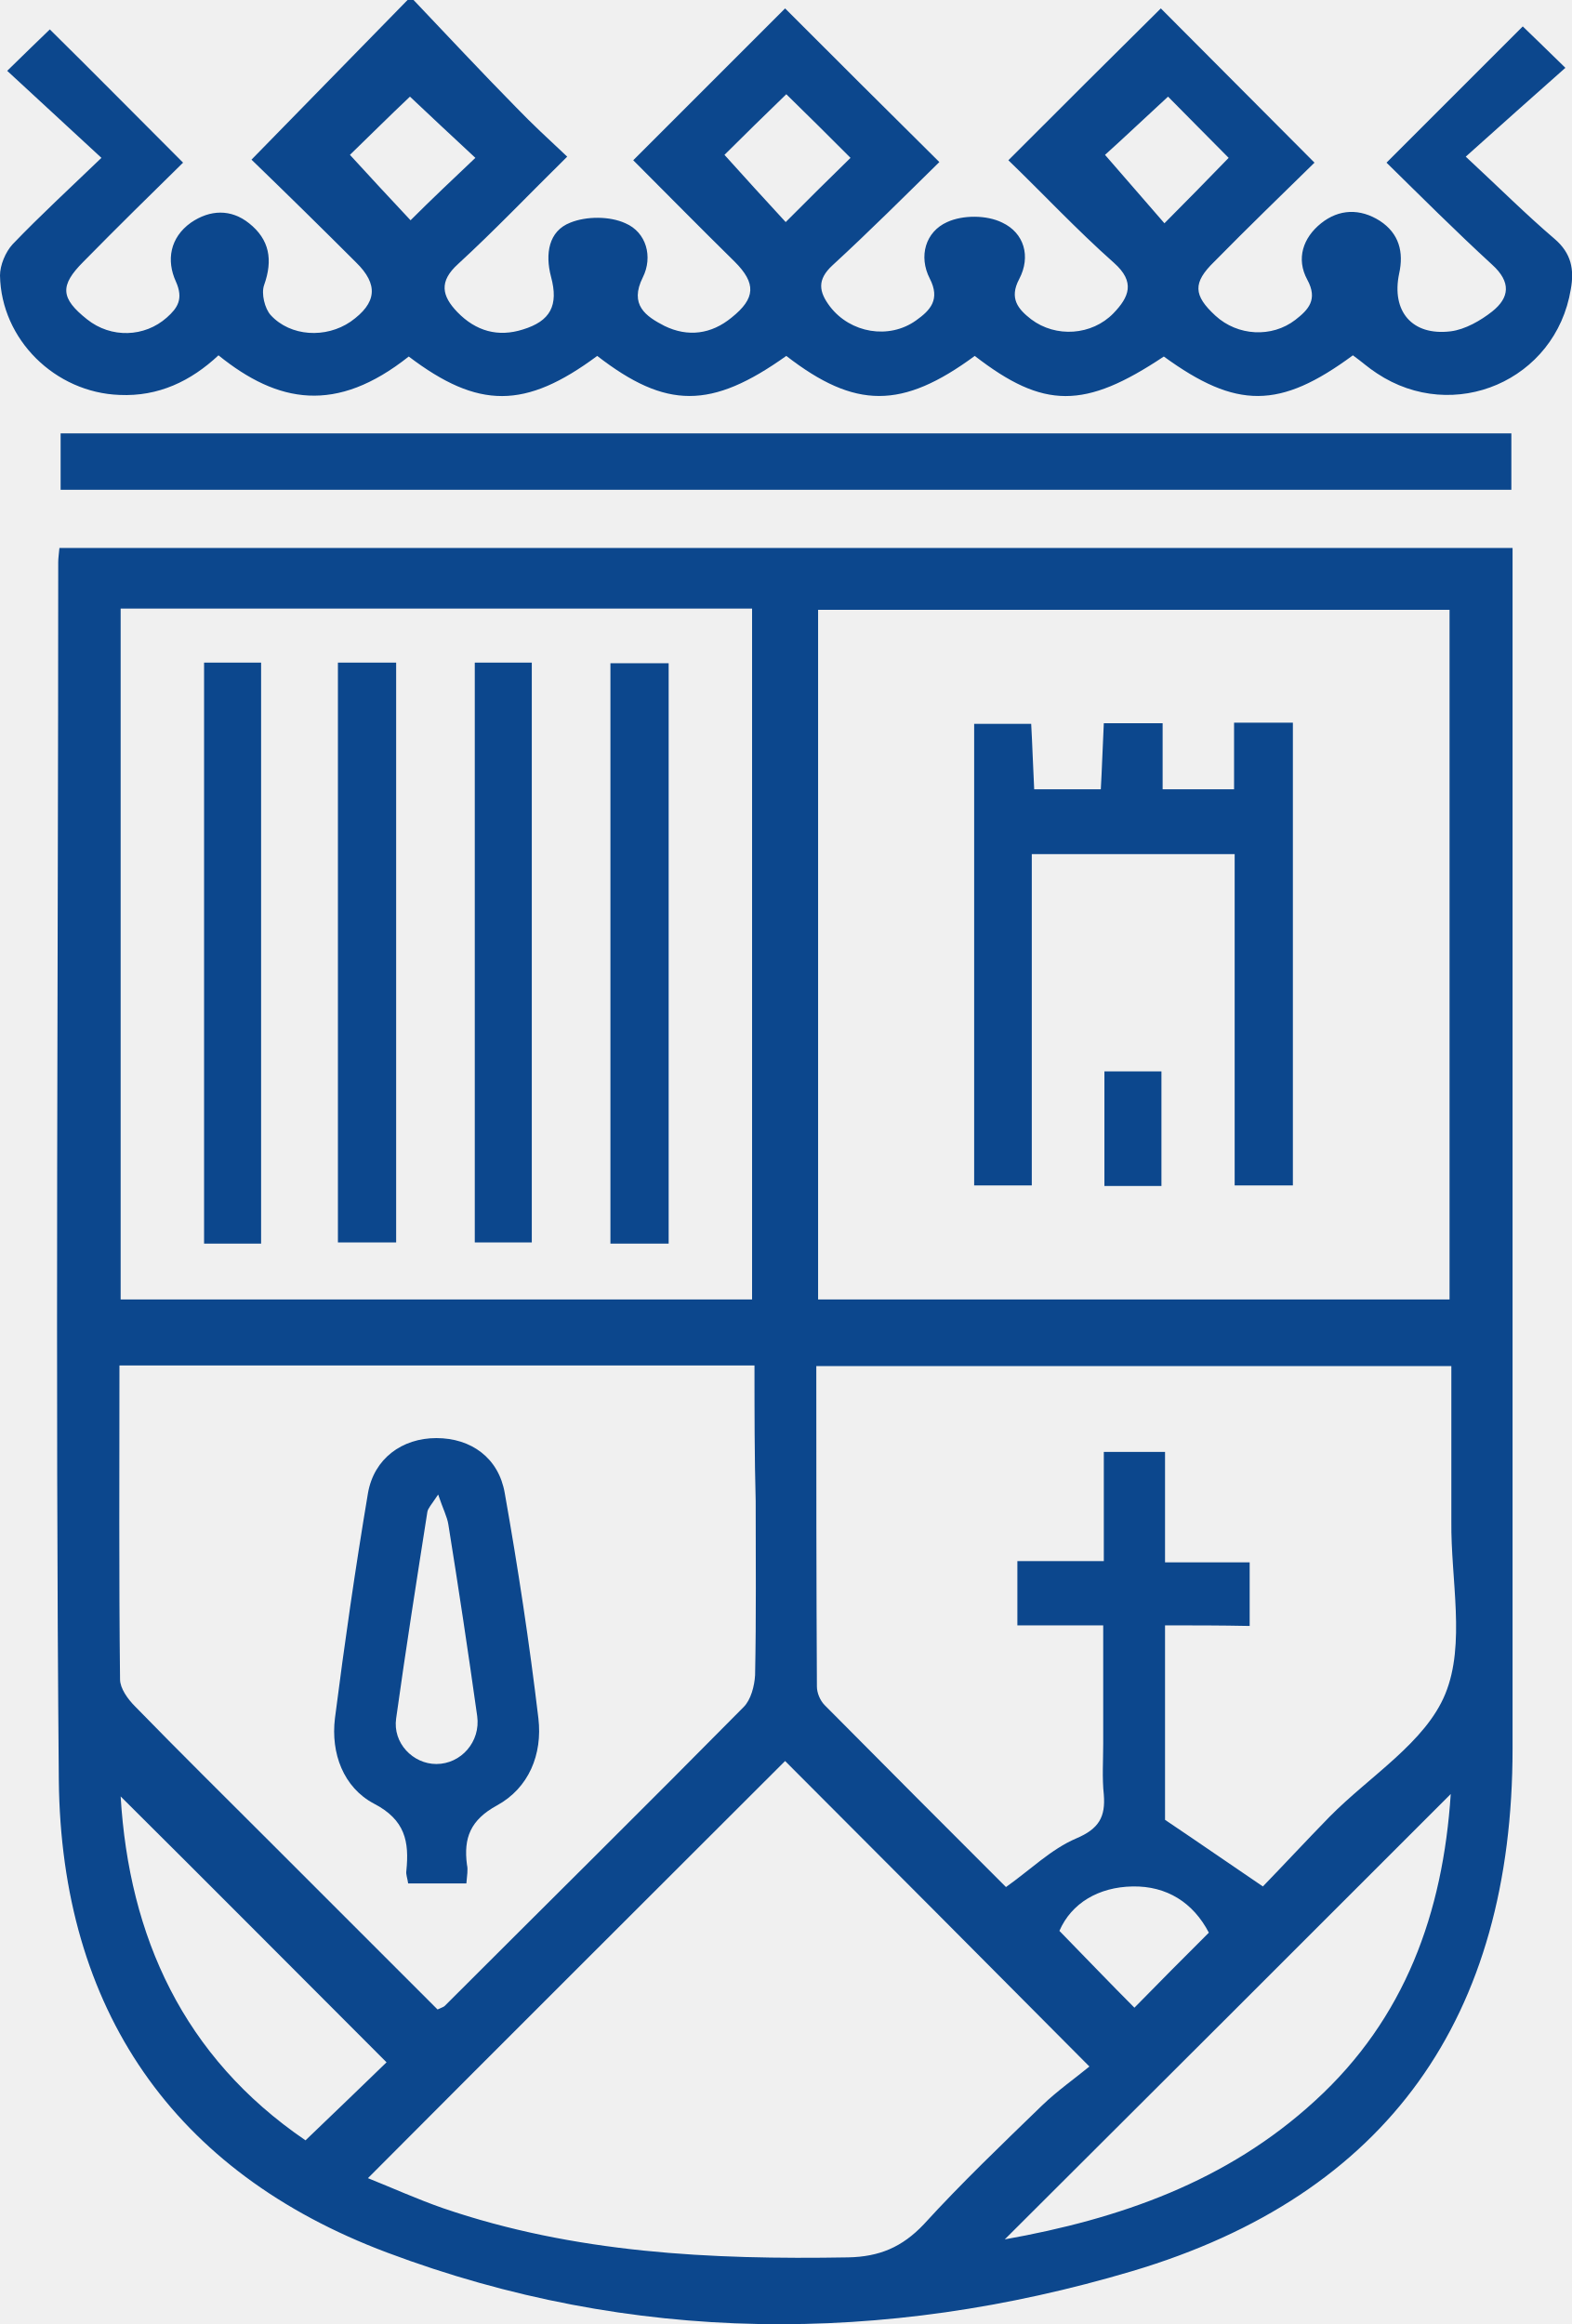
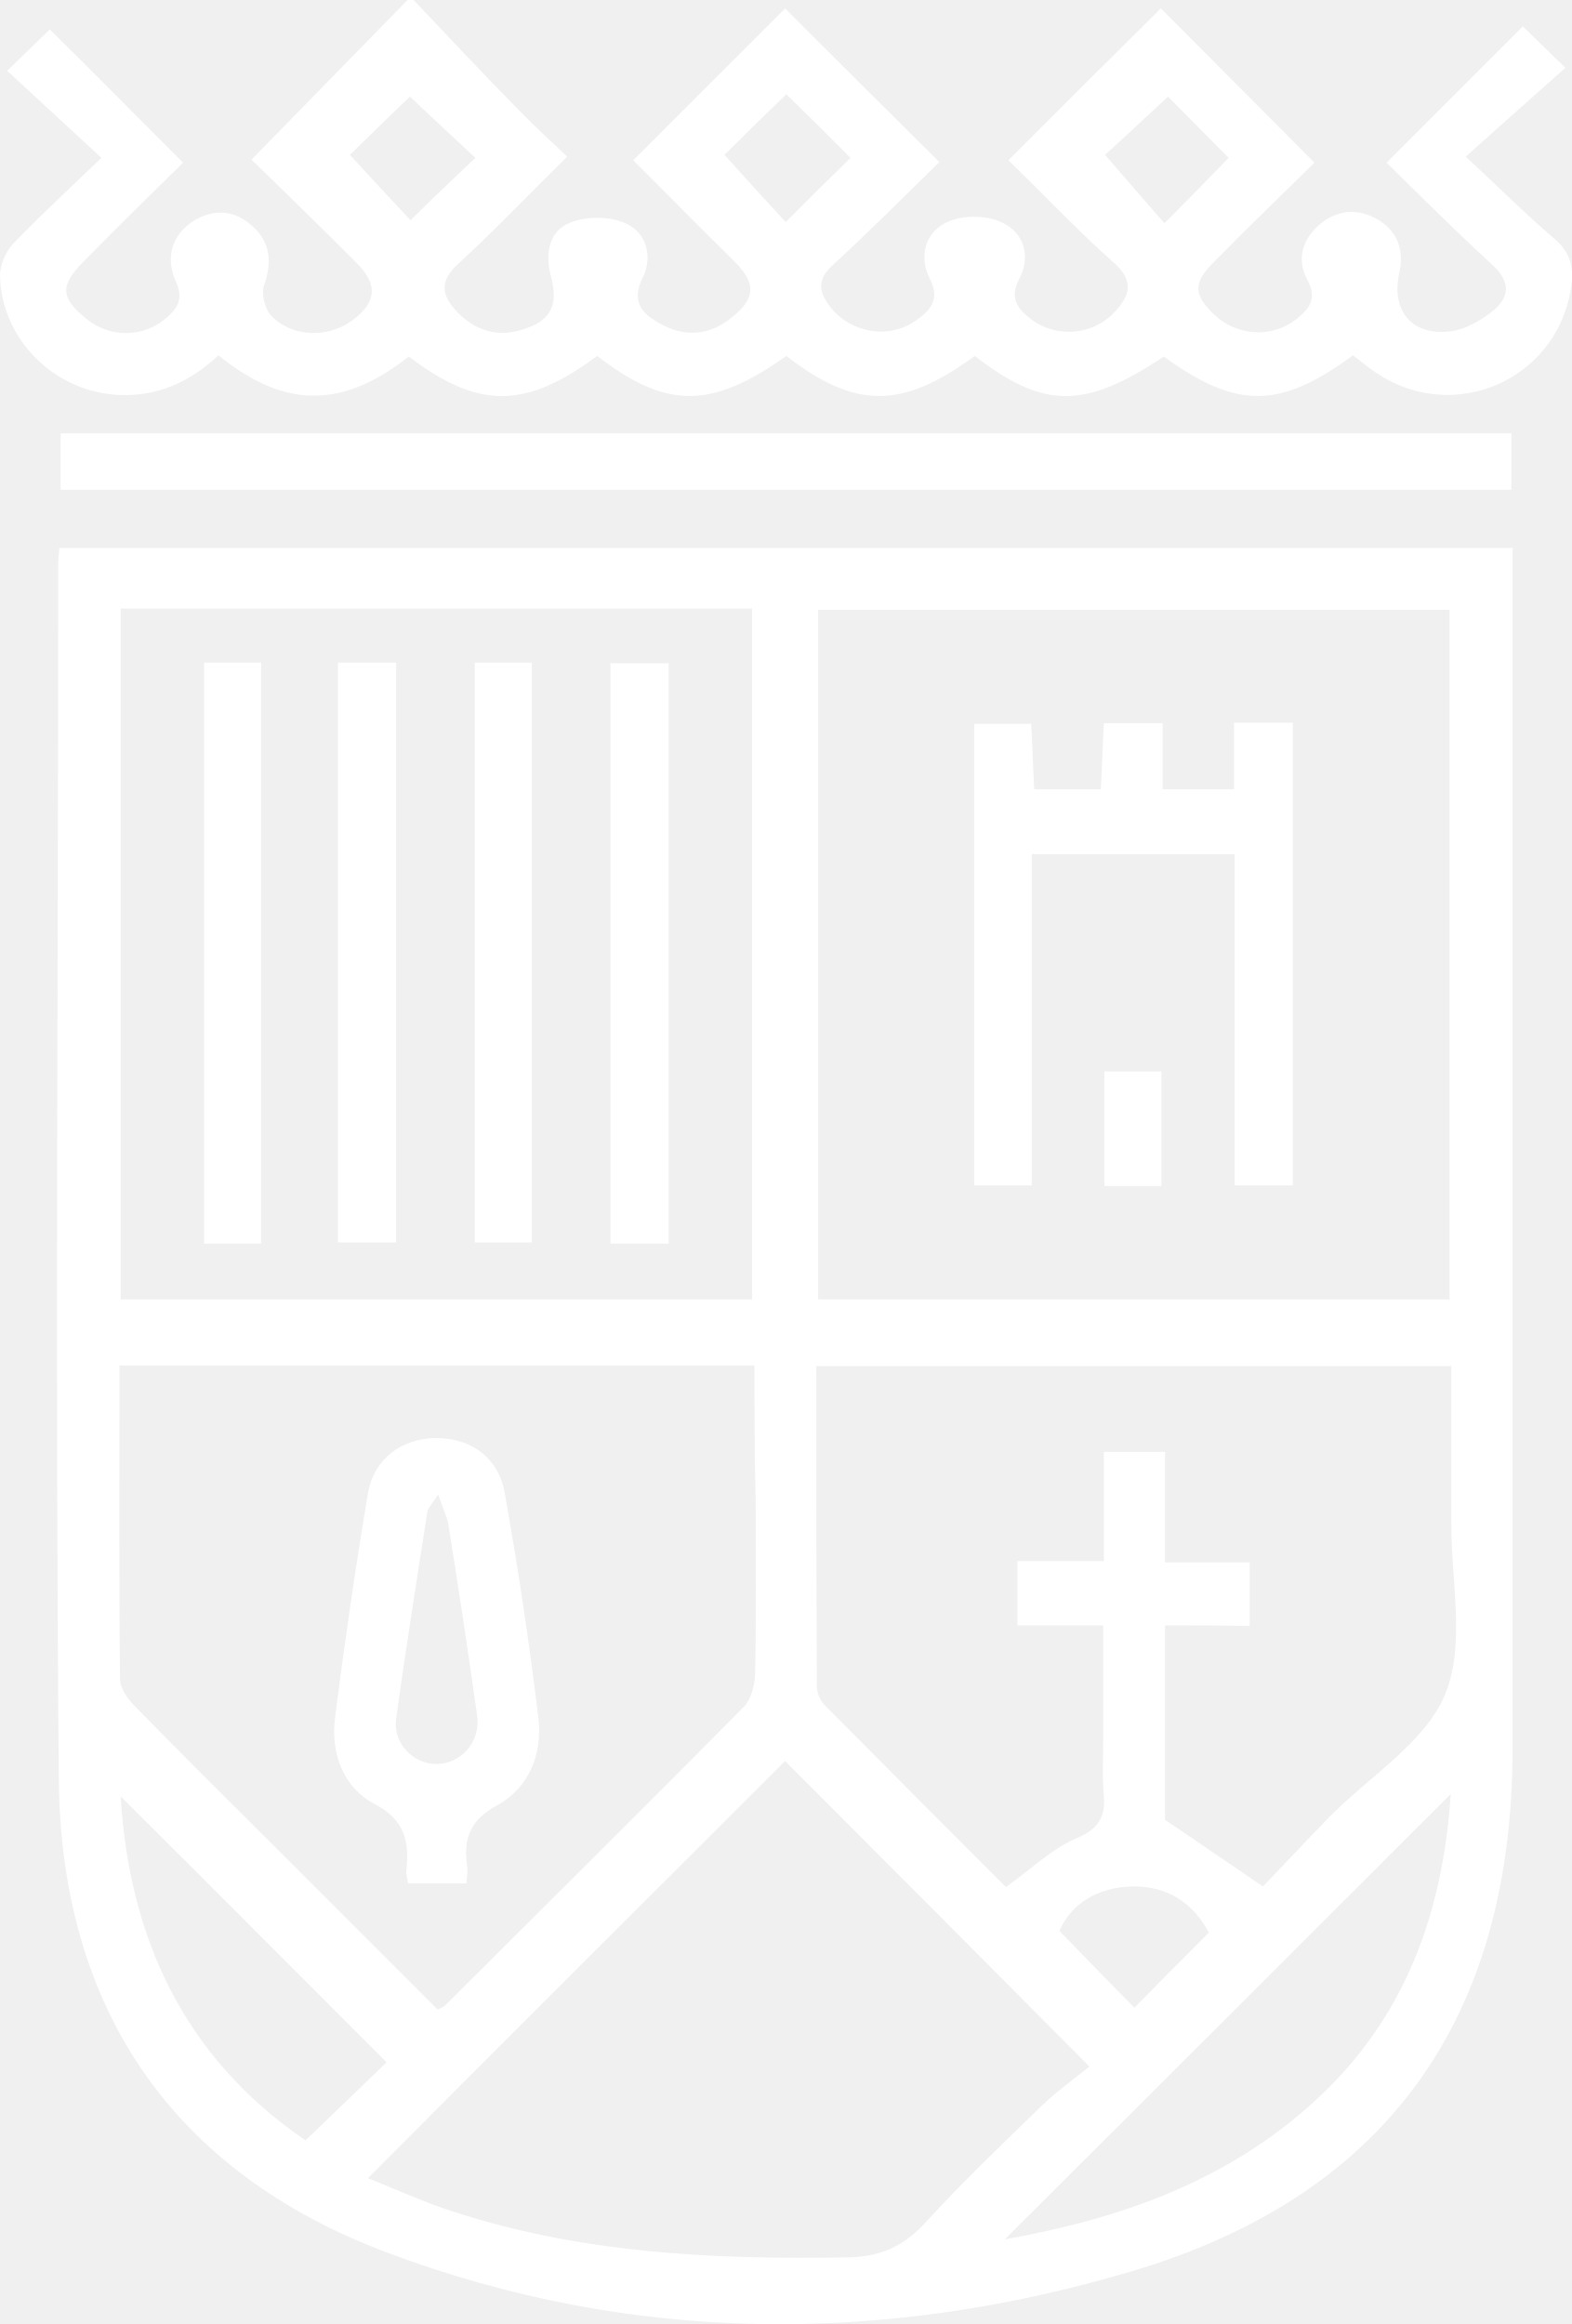
<svg xmlns="http://www.w3.org/2000/svg" version="1.1" id="Capa_1" x="0px" y="0px" viewBox="0 0 261.8 387.2" style="enable-background:new 0 0 261.8 387.2;" xml:space="preserve">
  <style type="text/css">
- 	.st0{fill:#0C478D;}
+ 	.st0{fill:#FFFFFF;}
</style>
  <g>
    <path class="st0" d="M68.9,0C74.6,6,80.2,12,86,17.9c2.6,2.7,5.4,5.3,8.5,8.2c-6.4,6.3-12.1,12.3-18.2,17.9c-3.2,2.9-2.7,5.3-0.1,8   c3.1,3.2,6.8,4.2,10.9,2.9c4.6-1.4,6-4,4.7-8.8c-1-3.8-0.4-7.6,3.2-9c2.7-1.1,6.6-1.1,9.2,0.1c3.5,1.5,4.6,5.6,2.9,9   c-2.3,4.6,0.5,6.5,3.6,8.1c3.9,1.9,7.8,1.4,11.2-1.4c4-3.2,4.1-5.7,0.5-9.3c-5.8-5.7-11.5-11.5-16.9-16.9   c8.8-8.8,17.2-17.2,25.3-25.3c8.1,8.1,16.7,16.7,25.7,25.6c-5.6,5.5-11.6,11.5-17.8,17.2c-2.6,2.4-2.3,4.4-0.4,6.9   c3.4,4.4,9.8,5.5,14.3,2.3c2.4-1.7,4.1-3.5,2.3-7c-1.9-3.7-0.7-7.8,2.9-9.4c2.6-1.2,6.6-1.2,9.2,0.1c3.6,1.7,4.8,5.6,2.8,9.4   c-1.7,3.2-0.2,5,2,6.7c4.1,3.1,10.1,2.7,13.7-1c2.6-2.7,3.7-5.2,0.1-8.4c-6.2-5.5-11.9-11.6-17.6-17.1c8.8-8.8,17.3-17.3,25.4-25.3   c8.2,8.2,16.7,16.8,25.6,25.7c-5.2,5.1-11,10.7-16.7,16.5c-3.6,3.5-3.5,5.6,0.2,9c3.7,3.4,9.4,3.7,13.3,0.7c2.2-1.7,3.8-3.4,2-6.7   c-1.9-3.5-0.7-7,2.3-9.4c3-2.4,6.5-2.5,9.8-0.4c3.2,2.1,4,5.2,3.2,8.8c-1.3,6.2,2.1,10.4,8.6,9.6c2.4-0.3,5-1.8,6.9-3.3   c2.9-2.3,3.2-4.9,0-7.8c-6.1-5.6-12-11.5-17.6-17c7.9-7.9,15.3-15.3,22.7-22.7c1.9,1.8,4.1,4,7.1,6.9c-5.4,4.8-10.6,9.4-16.6,14.8   c5.6,5.2,10,9.6,14.8,13.7c2.8,2.4,3.3,5.1,2.7,8.4c-2.5,15.2-19.5,22.5-32.3,14c-1.4-0.9-2.6-2-4-3c-12.2,9-19.4,9-31.5,0.2   c-13.2,8.8-20,8.8-31.5-0.1c-12.1,8.9-19.9,8.9-31.4,0c-12.5,8.9-20,8.9-31.5,0c-12,8.9-19.8,8.9-31.4,0.1   C56,69,46.3,67.2,36.4,59.2c-4.6,4.3-10,6.9-16.5,6.6C9.2,65.4,0.2,56.6,0,45.9c0-1.7,0.9-3.9,2.1-5.2c4.6-4.8,9.5-9.3,14.8-14.4   c-5.5-5.1-10.6-9.8-15.7-14.5c3.1-3,5.3-5.2,7.1-6.9c7.1,7,14.4,14.4,22.2,22.2c-5.1,5-10.9,10.7-16.6,16.5c-4,4-3.8,6.1,0.6,9.6   c4,3.2,9.6,3,13.3-0.3c1.8-1.6,2.8-3.1,1.5-6c-1.6-3.5-1-7.3,2.5-9.8c3.2-2.2,6.7-2.3,9.7,0.1c3.4,2.7,4,6.1,2.5,10.3   c-0.5,1.4,0.1,3.9,1.1,5c3.3,3.6,9.2,3.9,13.3,1.1c4.4-3.1,4.7-6.2,0.9-9.9C53.7,38.1,48,32.5,41.9,26.6C50.8,17.5,59.3,8.8,67.9,0   C68.2,0,68.5,0,68.9,0z M204.7,26.3c-3.8-3.8-7.3-7.4-10.1-10.2c-3.8,3.5-7.6,7.1-10.5,9.7c3.2,3.7,6.5,7.5,9.9,11.4   C197.7,33.5,201.1,30,204.7,26.3z M120.7,25.8c3.4,3.8,6.8,7.5,10.2,11.2c3.7-3.7,7.3-7.3,10.8-10.7c-3.6-3.6-7.2-7.2-10.7-10.6   C127.6,19,123.9,22.6,120.7,25.8z M79.2,26.3c-3.9-3.6-7.6-7.1-10.9-10.2c-3.5,3.3-7.2,7-10,9.7c3.4,3.7,6.8,7.4,10.1,10.9   C71.8,33.3,75.4,29.9,79.2,26.3z" />
    <path class="st0" d="M9.9,91.3c80.8,0,161.2,0,242.1,0c0,2.4,0,4.5,0,6.6c0,64.5,0,129,0,193.4c0,44.7-20.7,74.4-63.4,87.1   c-41.4,12.3-83.4,12.2-124.1-3.1c-35.7-13.4-54.3-40.6-54.7-78.7C9.2,229,9.7,161.3,9.7,93.7C9.7,93,9.8,92.4,9.9,91.3z    M136.3,216.5c35.5,0,70.4,0,105.2,0c0-38.6,0-76.8,0-114.9c-35.3,0-70.2,0-105.2,0C136.3,140,136.3,178.1,136.3,216.5z    M20.1,216.5c35.3,0,70.2,0,105.2,0c0-38.5,0-76.7,0-115.1c-35.2,0-70.1,0-105.2,0C20.1,139.9,20.1,178,20.1,216.5z M194.1,270.8   c0,11.8,0,22.7,0,32.4c5.8,3.9,10.7,7.3,16.3,11.1c3.3-3.4,7.2-7.6,11.1-11.6c6.7-6.8,16-12.4,19.3-20.5c3.4-8.3,0.9-19,1-28.7   c0-8.6,0-17.2,0-25.9c-35.5,0-70.5,0-105.8,0c0,18.1,0,35.7,0.1,53.4c0,1,0.5,2.3,1.3,3.1c10.2,10.3,20.4,20.5,30.2,30.3   c4.1-2.9,7.5-6.3,11.7-8.1c3.8-1.6,4.9-3.6,4.6-7.3c-0.3-2.8-0.1-5.7-0.1-8.5c0-6.4,0-12.9,0-19.7c-5.2,0-9.7,0-14.3,0   c0-3.7,0-6.9,0-10.7c4.9,0,9.4,0,14.4,0c0-6.4,0-12.2,0-18.2c3.5,0,6.6,0,10.2,0c0,6.2,0,12.1,0,18.4c4.9,0,9.4,0,14.1,0   c0,3.7,0,6.9,0,10.6C203.3,270.8,198.9,270.8,194.1,270.8z M125.7,227.5c-35.8,0-70.7,0-105.8,0c0,17.7-0.1,35,0.1,52.3   c0,1.5,1.3,3.3,2.5,4.5c7.4,7.6,15,15.1,22.6,22.7c9.3,9.3,18.6,18.6,27.8,27.8c0.6-0.3,1-0.4,1.2-0.6   c16.6-16.6,33.3-33.1,49.8-49.8c1.2-1.2,1.8-3.5,1.9-5.3c0.2-9.7,0.1-19.3,0.1-29C125.7,242.7,125.7,235.2,125.7,227.5z    M61.3,362.9c4,1.6,8.2,3.5,12.5,5c21.9,7.5,44.6,8.6,67.5,8.2c5.2-0.1,9-1.7,12.6-5.5c6.3-6.9,13-13.3,19.7-19.8   c2.6-2.5,5.6-4.6,7.9-6.5c-17.8-17.9-34.5-34.7-50.7-50.9C107.9,316.3,84.7,339.4,61.3,362.9z M241.7,298.9   c-24.8,24.8-49.4,49.4-74.3,74.2c19.1-3.4,37-9.6,51.7-23.1C234.1,336.3,240.4,318.7,241.7,298.9z M64.4,343.6   c-15.1-15.1-29.9-30-44.3-44.3c1.4,23.3,10.4,43.4,30.8,57.3C56,351.7,60.6,347.3,64.4,343.6z M176.5,321.7   c4.4,4.5,8.5,8.8,12.5,12.8c3.9-4,8.1-8.2,12.4-12.5c-2.6-5-7-7.8-12.7-7.7C183,314.4,178.5,317.1,176.5,321.7z" />
    <path class="st0" d="M251.8,72.2c0,3.2,0,6.1,0,9.4c-80.4,0-160.9,0-241.7,0c0-3,0-6,0-9.4C90.6,72.2,171,72.2,251.8,72.2z" />
    <path class="st0" d="M171.9,142.3c0,18.6,0,36.8,0,55.2c-3.3,0-6.2,0-9.6,0c0-25.4,0-51,0-76.9c2.8,0,5.9,0,9.5,0   c0.2,3.5,0.3,7.1,0.5,10.9c3.7,0,7.1,0,11.1,0c0.2-3.5,0.3-7,0.5-11c3.2,0,6.2,0,9.8,0c0,3.6,0,7.2,0,11c4.1,0,7.7,0,11.9,0   c0-3.8,0-7.3,0-11.1c3.6,0,6.5,0,9.8,0c0,25.6,0,51.2,0,77.1c-3,0-6.1,0-9.7,0c0-18.4,0-36.6,0-55.2   C194.4,142.3,183.5,142.3,171.9,142.3z" />
    <path class="st0" d="M184,197.6c0-6.5,0-12.7,0-19.1c3.2,0,6.1,0,9.5,0c0,6.3,0,12.6,0,19.1C190.4,197.6,187.5,197.6,184,197.6z" />
    <path class="st0" d="M111.4,207.2c-3.2,0-6.3,0-9.7,0c0-32.3,0-64.3,0-96.7c3.3,0,6.3,0,9.7,0C111.4,142.7,111.4,174.8,111.4,207.2   z" />
    <path class="st0" d="M56.3,110.4c3.3,0,6.3,0,9.7,0c0,32.1,0,64.1,0,96.6c-3,0-6.2,0-9.7,0C56.3,174.9,56.3,143,56.3,110.4z" />
    <path class="st0" d="M79.1,110.4c3.2,0,6.1,0,9.5,0c0,32.1,0,64.1,0,96.6c-3,0-6.2,0-9.5,0C79.1,174.8,79.1,142.7,79.1,110.4z" />
    <path class="st0" d="M34,110.4c3.2,0,6.1,0,9.5,0c0,32.2,0,64.3,0,96.8c-3.2,0-6.2,0-9.5,0C34,174.8,34,142.8,34,110.4z" />
    <path class="st0" d="M77.7,313.8c-3.6,0-6.5,0-9.7,0c-0.1-0.8-0.4-1.5-0.3-2.1c0.5-4.9-0.2-8.5-5.4-11.2c-5.1-2.7-7.2-8.4-6.5-14.2   c1.6-12.5,3.4-25,5.5-37.5c1-5.8,5.7-9.2,11.4-9.2c5.8,0,10.4,3.3,11.4,9.2c2.2,12.4,4.1,24.9,5.6,37.5c0.7,6-1.6,11.6-6.9,14.5   c-4.4,2.4-5.6,5.4-5,9.9C78,311.5,77.8,312.5,77.7,313.8z M73,249c-1.2,1.8-1.7,2.3-1.8,2.9c-1.8,11.5-3.6,22.9-5.2,34.4   c-0.6,4.1,2.8,7.6,6.7,7.6c4.1,0,7.4-3.7,6.8-8c-1.5-10.7-3.1-21.3-4.8-31.9C74.5,252.7,73.8,251.4,73,249z" />
  </g>
</svg>
